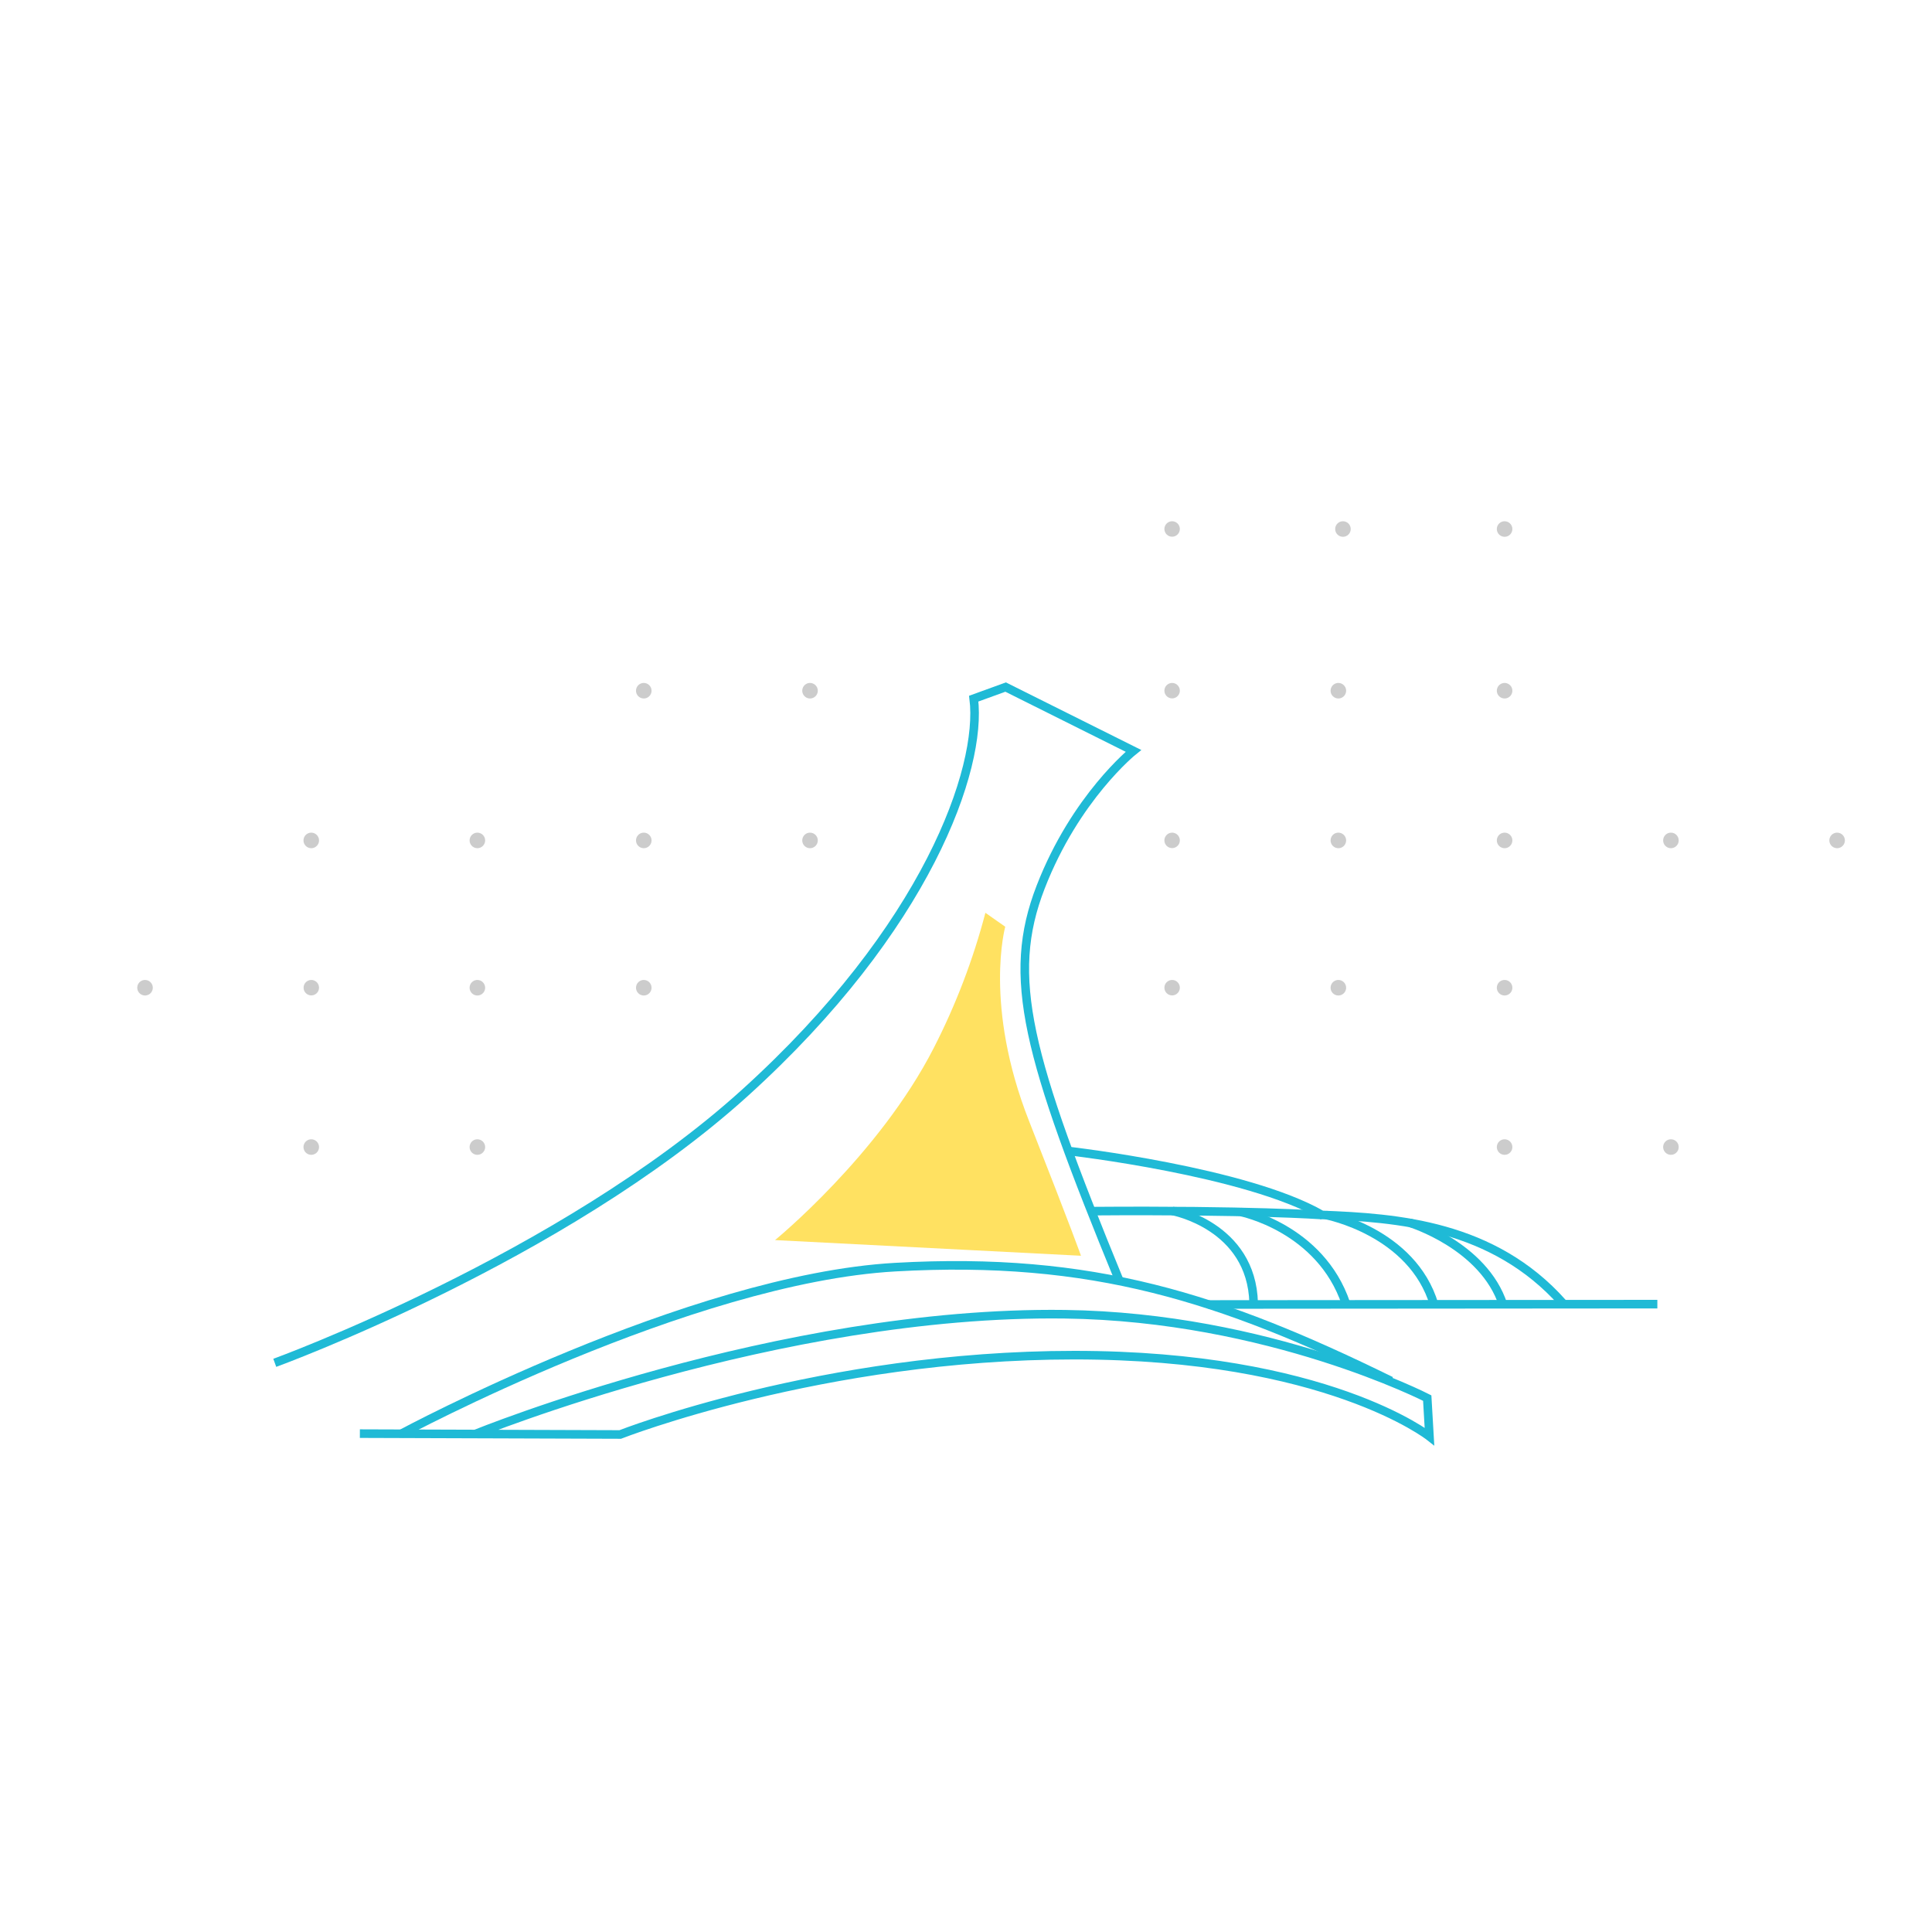
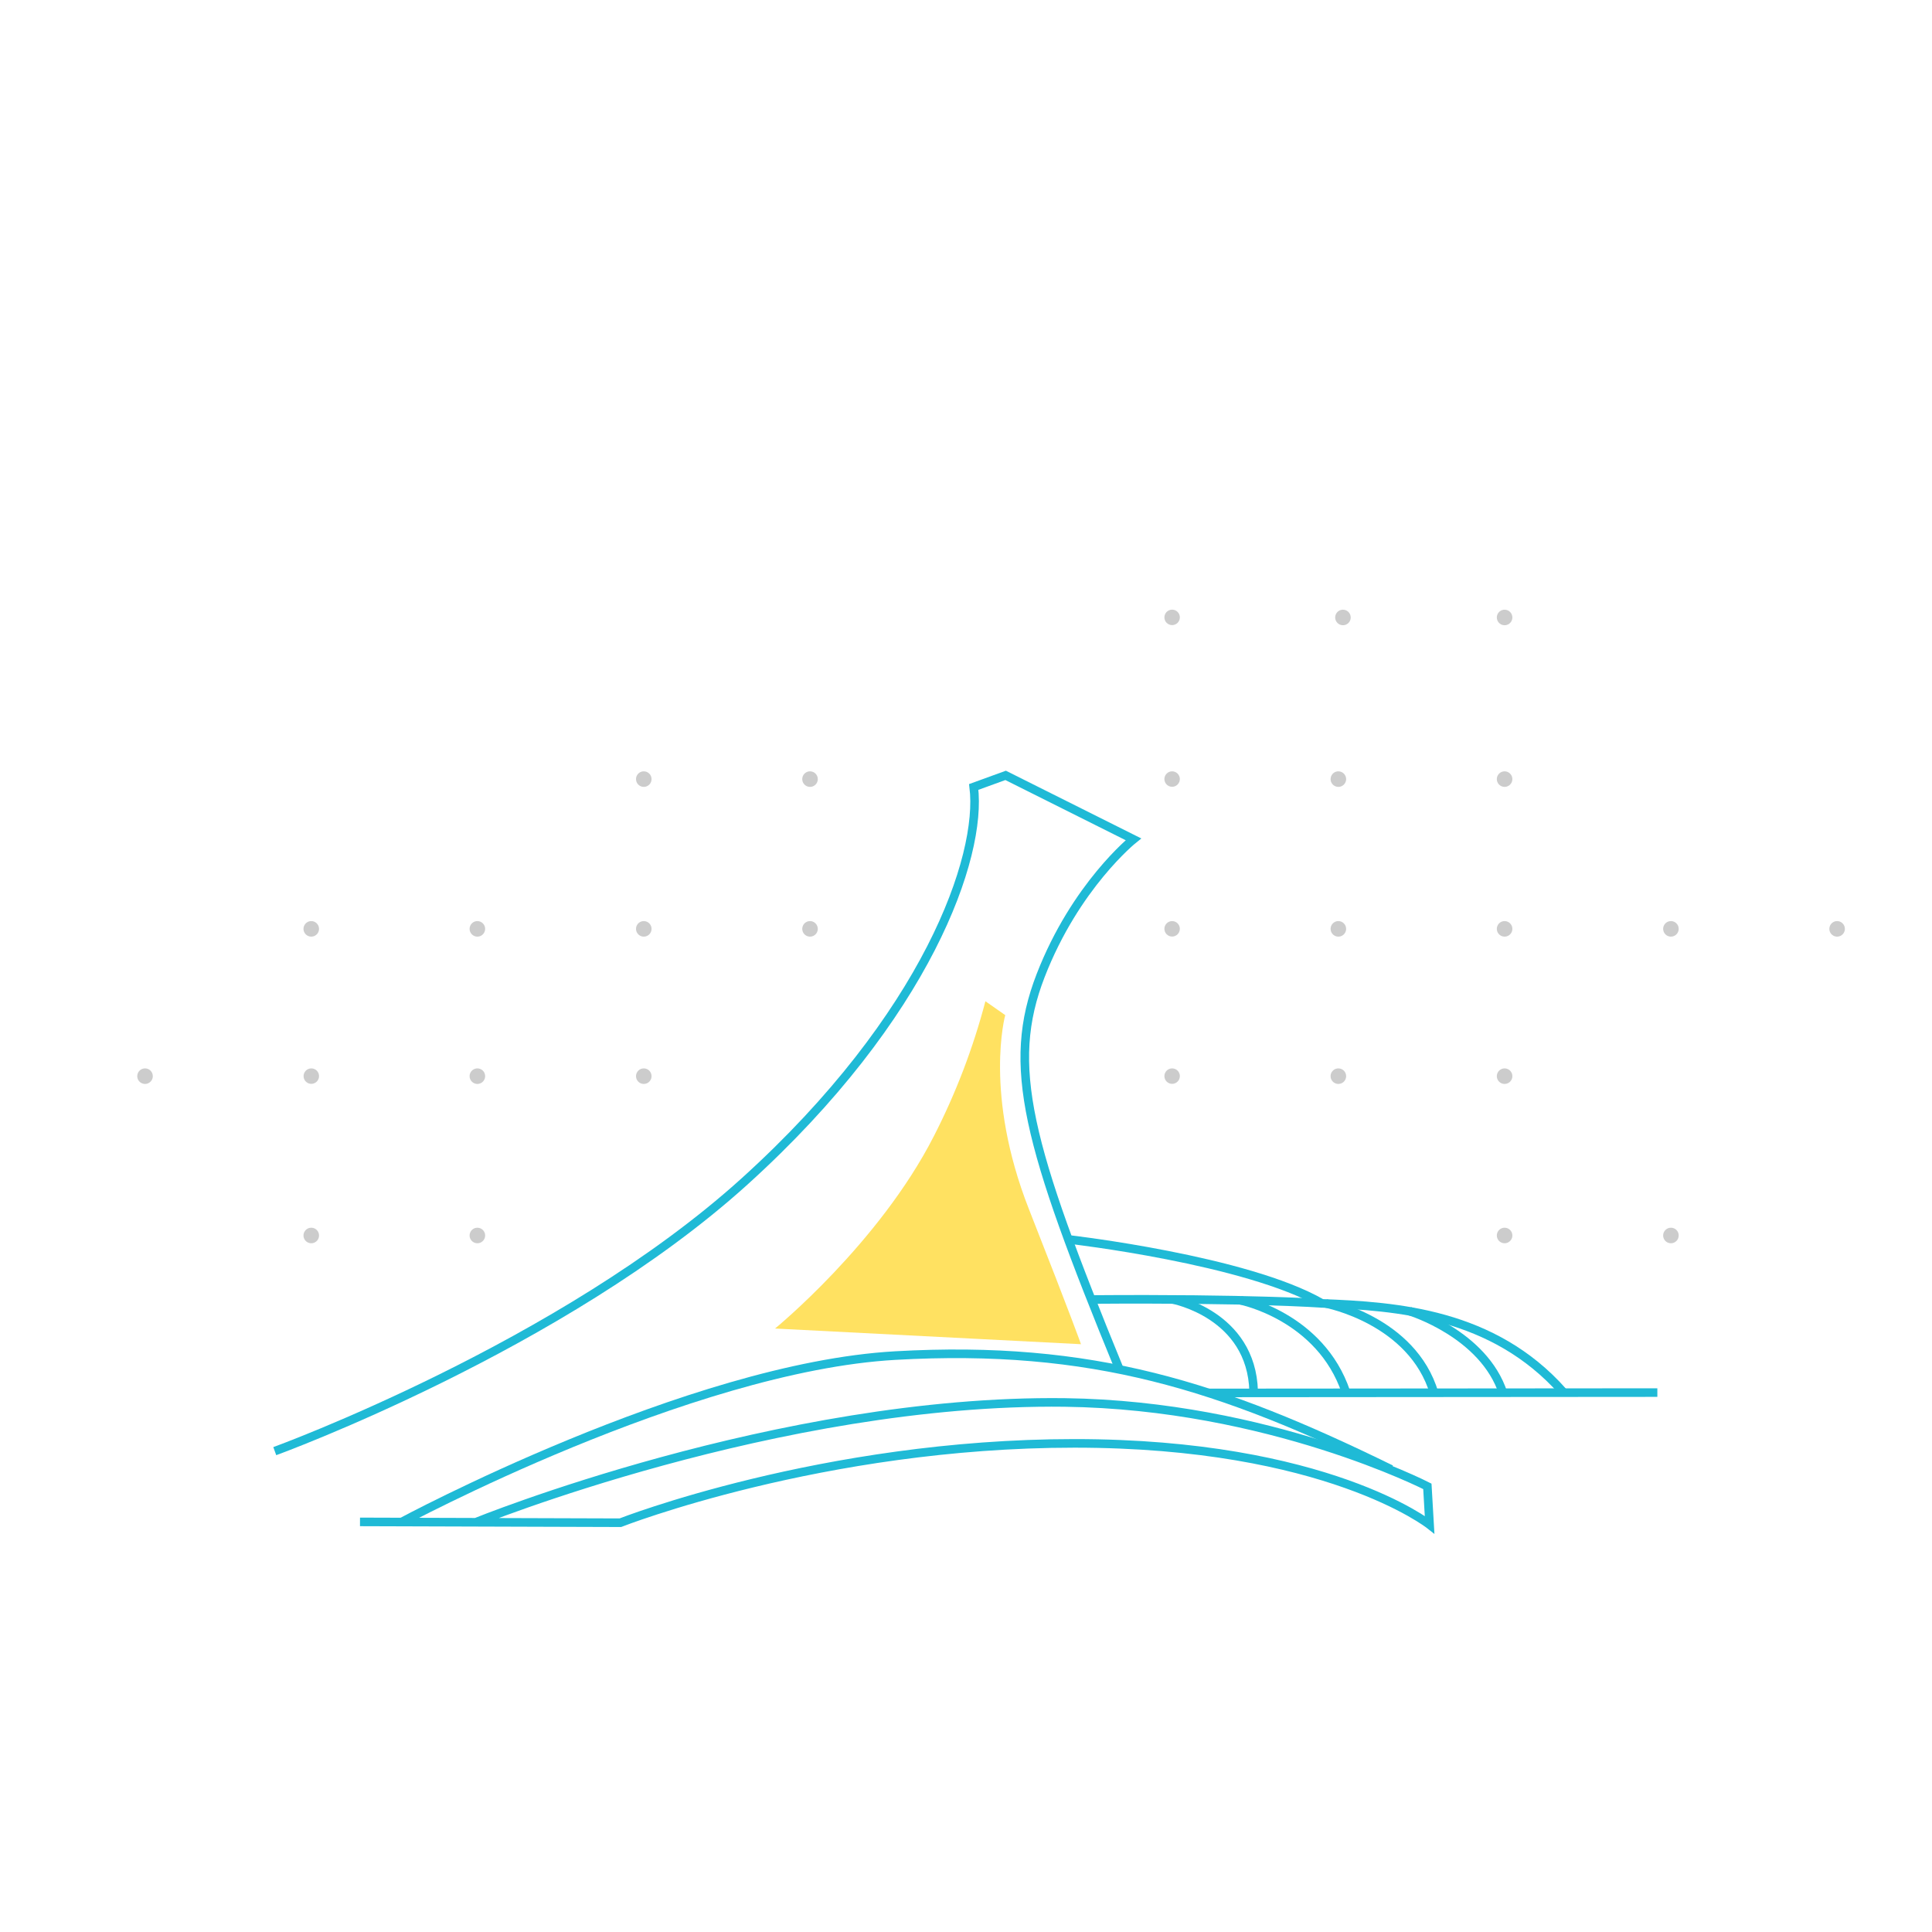
<svg xmlns="http://www.w3.org/2000/svg" viewBox="0 0 450 450">
  <defs>
    <style>.a{fill:none;stroke:#1fbad6;stroke-miterlimit:10;stroke-width:2px;}.b{fill:#ffe161;}.c{fill:#ccc;}</style>
  </defs>
-   <path class="a" d="M64,317.43s66.87-24.32,109.43-62.82,55.4-75.67,53.37-91.88l7.43-2.7L264,174.89s-13.51,10.81-21.62,31.75-3.23,39.08,18.38,91.77" />
-   <path class="a" d="M249.11,268.12s41.2,4.73,58.77,14.86c17.56.67,39.89,2.28,56.1,20.52" />
-   <path class="a" d="M324,321.65c-39.57-19.4-69.58-29.1-115.47-26.51C160.61,297.84,93.38,334,93.38,334" />
-   <path class="a" d="M307.88,283s-16.57-1.19-53.77-.9" />
-   <path class="a" d="M110.58,334.06S181.33,305.23,248,306.11c47.58.62,84.43,19.53,84.43,19.53l.52,8.94s-24-18.94-82.7-18.94-105.79,18.48-105.79,18.48l-60.64-.2" />
-   <path class="a" d="M273.11,282.06s18.43,3.42,18.89,21.44" />
-   <path class="a" d="M289,282.29s18.52,3.69,24.5,21.35" />
-   <path class="a" d="M308.83,283s20.14,3.83,25.22,20.93" />
-   <path class="a" d="M328.36,284.81s17.23,5.25,21.75,19.13" />
-   <path class="b" d="M180.52,288.84s24.24-19.79,37-44.81a155.59,155.59,0,0,0,12-31.42l4.62,3.24s-5.08,18.28,5.55,45.27c10.19,25.88,12.09,31.37,12.09,31.37Z" />
-   <line class="a" x1="281.42" y1="303.84" x2="386.03" y2="303.76" />
-   <path class="c" d="M314.61,123.21a1.81,1.81,0,1,1-1.81-1.8A1.81,1.81,0,0,1,314.61,123.21Z" />
-   <path class="c" d="M352.26,123.21a1.81,1.81,0,1,1-1.8-1.8A1.81,1.81,0,0,1,352.26,123.21Z" />
-   <path class="c" d="M151.76,160.87a1.81,1.81,0,1,1-1.8-1.8A1.81,1.81,0,0,1,151.76,160.87Z" />
-   <path class="c" d="M190.48,160.87a1.81,1.81,0,1,1-1.8-1.8A1.81,1.81,0,0,1,190.48,160.87Z" />
-   <path class="c" d="M35.59,230.05a1.81,1.81,0,1,1-1.8-1.8A1.81,1.81,0,0,1,35.59,230.05Z" />
-   <path class="c" d="M74.31,195.74a1.81,1.81,0,1,1-1.8-1.8A1.81,1.81,0,0,1,74.31,195.74Z" />
-   <path class="c" d="M113,195.74a1.81,1.81,0,1,1-1.81-1.8A1.81,1.81,0,0,1,113,195.74Z" />
-   <path class="c" d="M151.76,195.74a1.81,1.81,0,1,1-1.8-1.8A1.81,1.81,0,0,1,151.76,195.74Z" />
-   <path class="c" d="M190.48,195.74a1.81,1.81,0,1,1-1.8-1.8A1.81,1.81,0,0,1,190.48,195.74Z" />
-   <path class="c" d="M113,230.05a1.81,1.81,0,1,1-1.81-1.8A1.81,1.81,0,0,1,113,230.05Z" />
-   <path class="c" d="M113,267.16a1.81,1.81,0,1,1-1.81-1.8A1.81,1.81,0,0,1,113,267.16Z" />
-   <path class="c" d="M151.76,230.05a1.81,1.81,0,1,1-1.8-1.8A1.81,1.81,0,0,1,151.76,230.05Z" />
-   <path class="c" d="M74.31,230.05a1.8,1.8,0,1,1-1.8-1.8A1.8,1.8,0,0,1,74.31,230.05Z" />
-   <path class="c" d="M74.31,267.16a1.81,1.81,0,1,1-1.8-1.8A1.81,1.81,0,0,1,74.31,267.16Z" />
-   <path class="c" d="M391,267.16a1.81,1.81,0,1,1-1.8-1.8A1.8,1.8,0,0,1,391,267.16Z" />
-   <path class="c" d="M274.81,123.21a1.8,1.8,0,1,1-1.8-1.8A1.8,1.8,0,0,1,274.81,123.21Z" />
-   <path class="c" d="M274.81,160.87a1.8,1.8,0,1,1-1.8-1.8A1.8,1.8,0,0,1,274.81,160.87Z" />
-   <path class="c" d="M313.54,160.87a1.81,1.81,0,1,1-1.81-1.8A1.81,1.81,0,0,1,313.54,160.87Z" />
-   <path class="c" d="M352.26,160.87a1.81,1.81,0,1,1-1.8-1.8A1.81,1.81,0,0,1,352.26,160.87Z" />
-   <path class="c" d="M274.81,195.74a1.8,1.8,0,1,1-1.8-1.8A1.8,1.8,0,0,1,274.81,195.74Z" />
-   <path class="c" d="M313.54,195.74a1.81,1.81,0,1,1-1.81-1.8A1.81,1.81,0,0,1,313.54,195.74Z" />
-   <path class="c" d="M352.26,195.74a1.81,1.81,0,1,1-1.8-1.8A1.81,1.81,0,0,1,352.26,195.74Z" />
-   <path class="c" d="M391,195.74a1.81,1.81,0,1,1-1.8-1.8A1.8,1.8,0,0,1,391,195.74Z" />
-   <path class="c" d="M429.71,195.74a1.81,1.81,0,1,1-1.81-1.8A1.81,1.81,0,0,1,429.71,195.74Z" />
-   <path class="c" d="M274.81,230.05a1.8,1.8,0,1,1-1.8-1.8A1.8,1.8,0,0,1,274.81,230.05Z" />
-   <path class="c" d="M313.54,230.05a1.81,1.81,0,1,1-1.81-1.8A1.81,1.81,0,0,1,313.54,230.05Z" />
-   <path class="c" d="M352.26,230.05a1.81,1.81,0,1,1-1.8-1.8A1.81,1.81,0,0,1,352.26,230.05Z" />
-   <path class="c" d="M352.26,267.16a1.81,1.81,0,1,1-1.8-1.8A1.81,1.81,0,0,1,352.26,267.16Z" />
+   <path class="a" d="M64,338s66.87-24.32,109.43-62.83,55.4-75.66,53.37-91.87l7.43-2.7L264,195.49s-13.51,10.81-21.62,31.75-3.23,39.08,18.38,91.77" />
+   <path class="a" d="M249.11,288.71s41.2,4.73,58.77,14.87c17.56.67,39.89,2.28,56.1,20.52" />
+   <path class="a" d="M324,342.24c-39.57-19.39-69.58-29.09-115.47-26.5-48,2.7-115.19,38.88-115.19,38.88" />
+   <path class="a" d="M307.88,303.58s-16.57-1.19-53.77-.9" />
+   <path class="a" d="M110.58,354.66s70.75-28.83,137.45-28c47.58.63,84.43,19.54,84.43,19.54l.52,8.93s-24-18.94-82.7-18.94-105.79,18.48-105.79,18.48l-60.64-.19" />
+   <path class="a" d="M273.11,302.66s18.43,3.42,18.89,21.44" />
+   <path class="a" d="M289,302.89s18.52,3.68,24.5,21.35" />
+   <path class="a" d="M308.83,303.61s20.14,3.83,25.22,20.92" />
+   <path class="a" d="M328.36,305.41s17.23,5.25,21.75,19.12" />
+   <path class="b" d="M180.52,309.44s24.24-19.8,37-44.82a155.4,155.4,0,0,0,12-31.41l4.62,3.23s-5.08,18.29,5.55,45.28c10.19,25.88,12.09,31.37,12.09,31.37Z" />
+   <line class="a" x1="281.42" y1="324.44" x2="386.03" y2="324.36" />
+   <path class="c" d="M314.61,143.81a1.81,1.81,0,1,1-1.81-1.8A1.81,1.81,0,0,1,314.61,143.81Z" />
+   <path class="c" d="M352.26,143.81a1.81,1.81,0,1,1-1.8-1.8A1.81,1.81,0,0,1,352.26,143.81Z" />
+   <path class="c" d="M151.76,181.46a1.81,1.81,0,1,1-1.8-1.8A1.81,1.81,0,0,1,151.76,181.46Z" />
+   <path class="c" d="M190.48,181.46a1.81,1.81,0,1,1-1.8-1.8A1.81,1.81,0,0,1,190.48,181.46Z" />
+   <path class="c" d="M35.59,250.65a1.81,1.81,0,1,1-1.8-1.8A1.8,1.8,0,0,1,35.59,250.65Z" />
+   <path class="c" d="M74.31,216.34a1.81,1.81,0,1,1-1.8-1.8A1.81,1.81,0,0,1,74.31,216.34Z" />
+   <path class="c" d="M113,216.34a1.81,1.81,0,1,1-1.81-1.8A1.81,1.81,0,0,1,113,216.34Z" />
+   <path class="c" d="M151.76,216.34a1.81,1.81,0,1,1-1.8-1.8A1.81,1.81,0,0,1,151.76,216.34Z" />
+   <path class="c" d="M190.48,216.34a1.81,1.81,0,1,1-1.8-1.8A1.81,1.81,0,0,1,190.48,216.34Z" />
+   <path class="c" d="M113,250.65a1.81,1.81,0,1,1-1.81-1.8A1.8,1.8,0,0,1,113,250.65Z" />
+   <path class="c" d="M113,287.76a1.81,1.81,0,1,1-1.81-1.8A1.8,1.8,0,0,1,113,287.76Z" />
+   <path class="c" d="M151.76,250.65a1.81,1.81,0,1,1-1.8-1.8A1.8,1.8,0,0,1,151.76,250.65Z" />
+   <path class="c" d="M74.31,250.65a1.8,1.8,0,1,1-1.8-1.8A1.79,1.79,0,0,1,74.31,250.65Z" />
+   <path class="c" d="M74.31,287.76a1.81,1.81,0,1,1-1.8-1.8A1.8,1.8,0,0,1,74.31,287.76Z" />
+   <path class="c" d="M391,287.76a1.81,1.81,0,1,1-1.8-1.8A1.79,1.79,0,0,1,391,287.76Z" />
+   <path class="c" d="M274.81,143.81A1.8,1.8,0,1,1,273,142,1.8,1.8,0,0,1,274.81,143.81Z" />
+   <path class="c" d="M274.81,181.46a1.8,1.8,0,1,1-1.8-1.8A1.8,1.8,0,0,1,274.81,181.46Z" />
+   <path class="c" d="M313.54,181.46a1.81,1.81,0,1,1-1.81-1.8A1.81,1.81,0,0,1,313.54,181.46Z" />
+   <path class="c" d="M352.26,181.46a1.81,1.81,0,1,1-1.8-1.8A1.81,1.81,0,0,1,352.26,181.46Z" />
+   <path class="c" d="M274.81,216.34a1.8,1.8,0,1,1-1.8-1.8A1.8,1.8,0,0,1,274.81,216.34Z" />
+   <path class="c" d="M313.54,216.34a1.81,1.81,0,1,1-1.81-1.8A1.81,1.81,0,0,1,313.54,216.34Z" />
+   <path class="c" d="M352.26,216.34a1.81,1.81,0,1,1-1.8-1.8A1.81,1.81,0,0,1,352.26,216.34Z" />
+   <path class="c" d="M391,216.34a1.81,1.81,0,1,1-1.8-1.8A1.8,1.8,0,0,1,391,216.34Z" />
+   <path class="c" d="M429.71,216.34a1.81,1.81,0,1,1-1.81-1.8A1.81,1.81,0,0,1,429.71,216.34Z" />
+   <path class="c" d="M274.81,250.65a1.8,1.8,0,1,1-1.8-1.8A1.79,1.79,0,0,1,274.81,250.65Z" />
+   <path class="c" d="M313.54,250.65a1.81,1.81,0,1,1-1.81-1.8A1.8,1.8,0,0,1,313.54,250.65Z" />
+   <path class="c" d="M352.26,250.65a1.81,1.81,0,1,1-1.8-1.8A1.8,1.8,0,0,1,352.26,250.65Z" />
+   <path class="c" d="M352.26,287.76a1.81,1.81,0,1,1-1.8-1.8A1.8,1.8,0,0,1,352.26,287.76Z" />
</svg>
